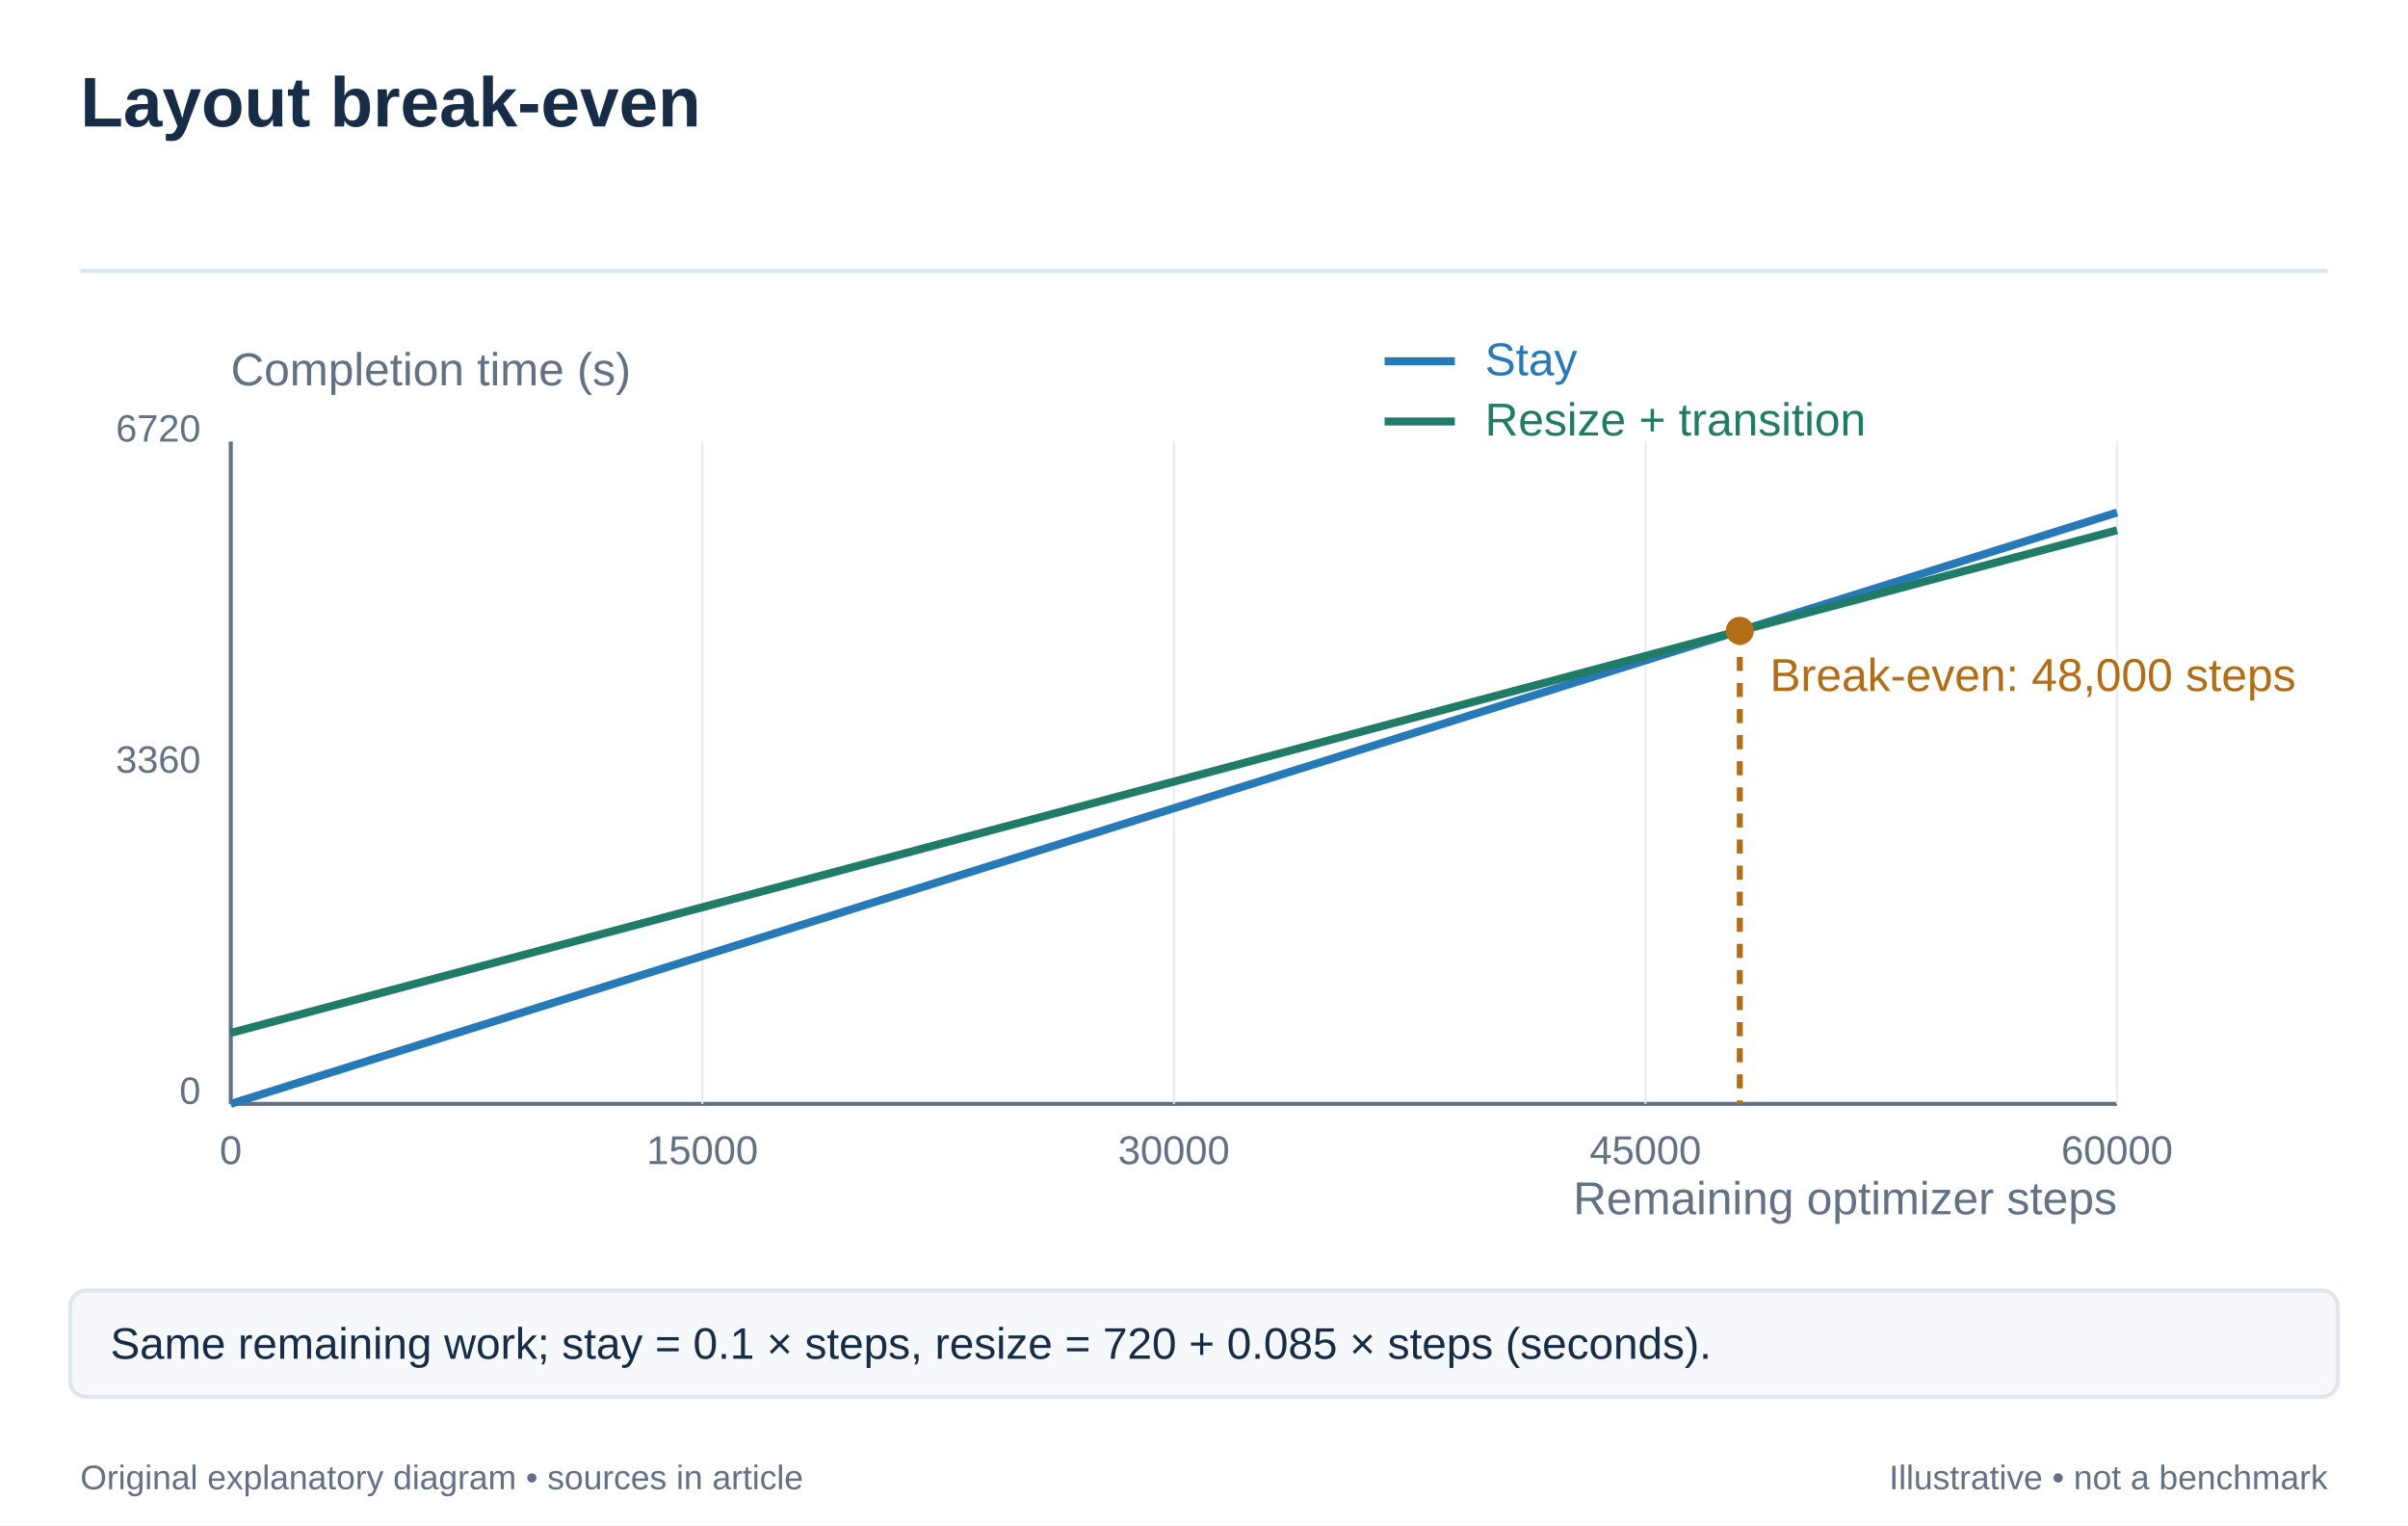
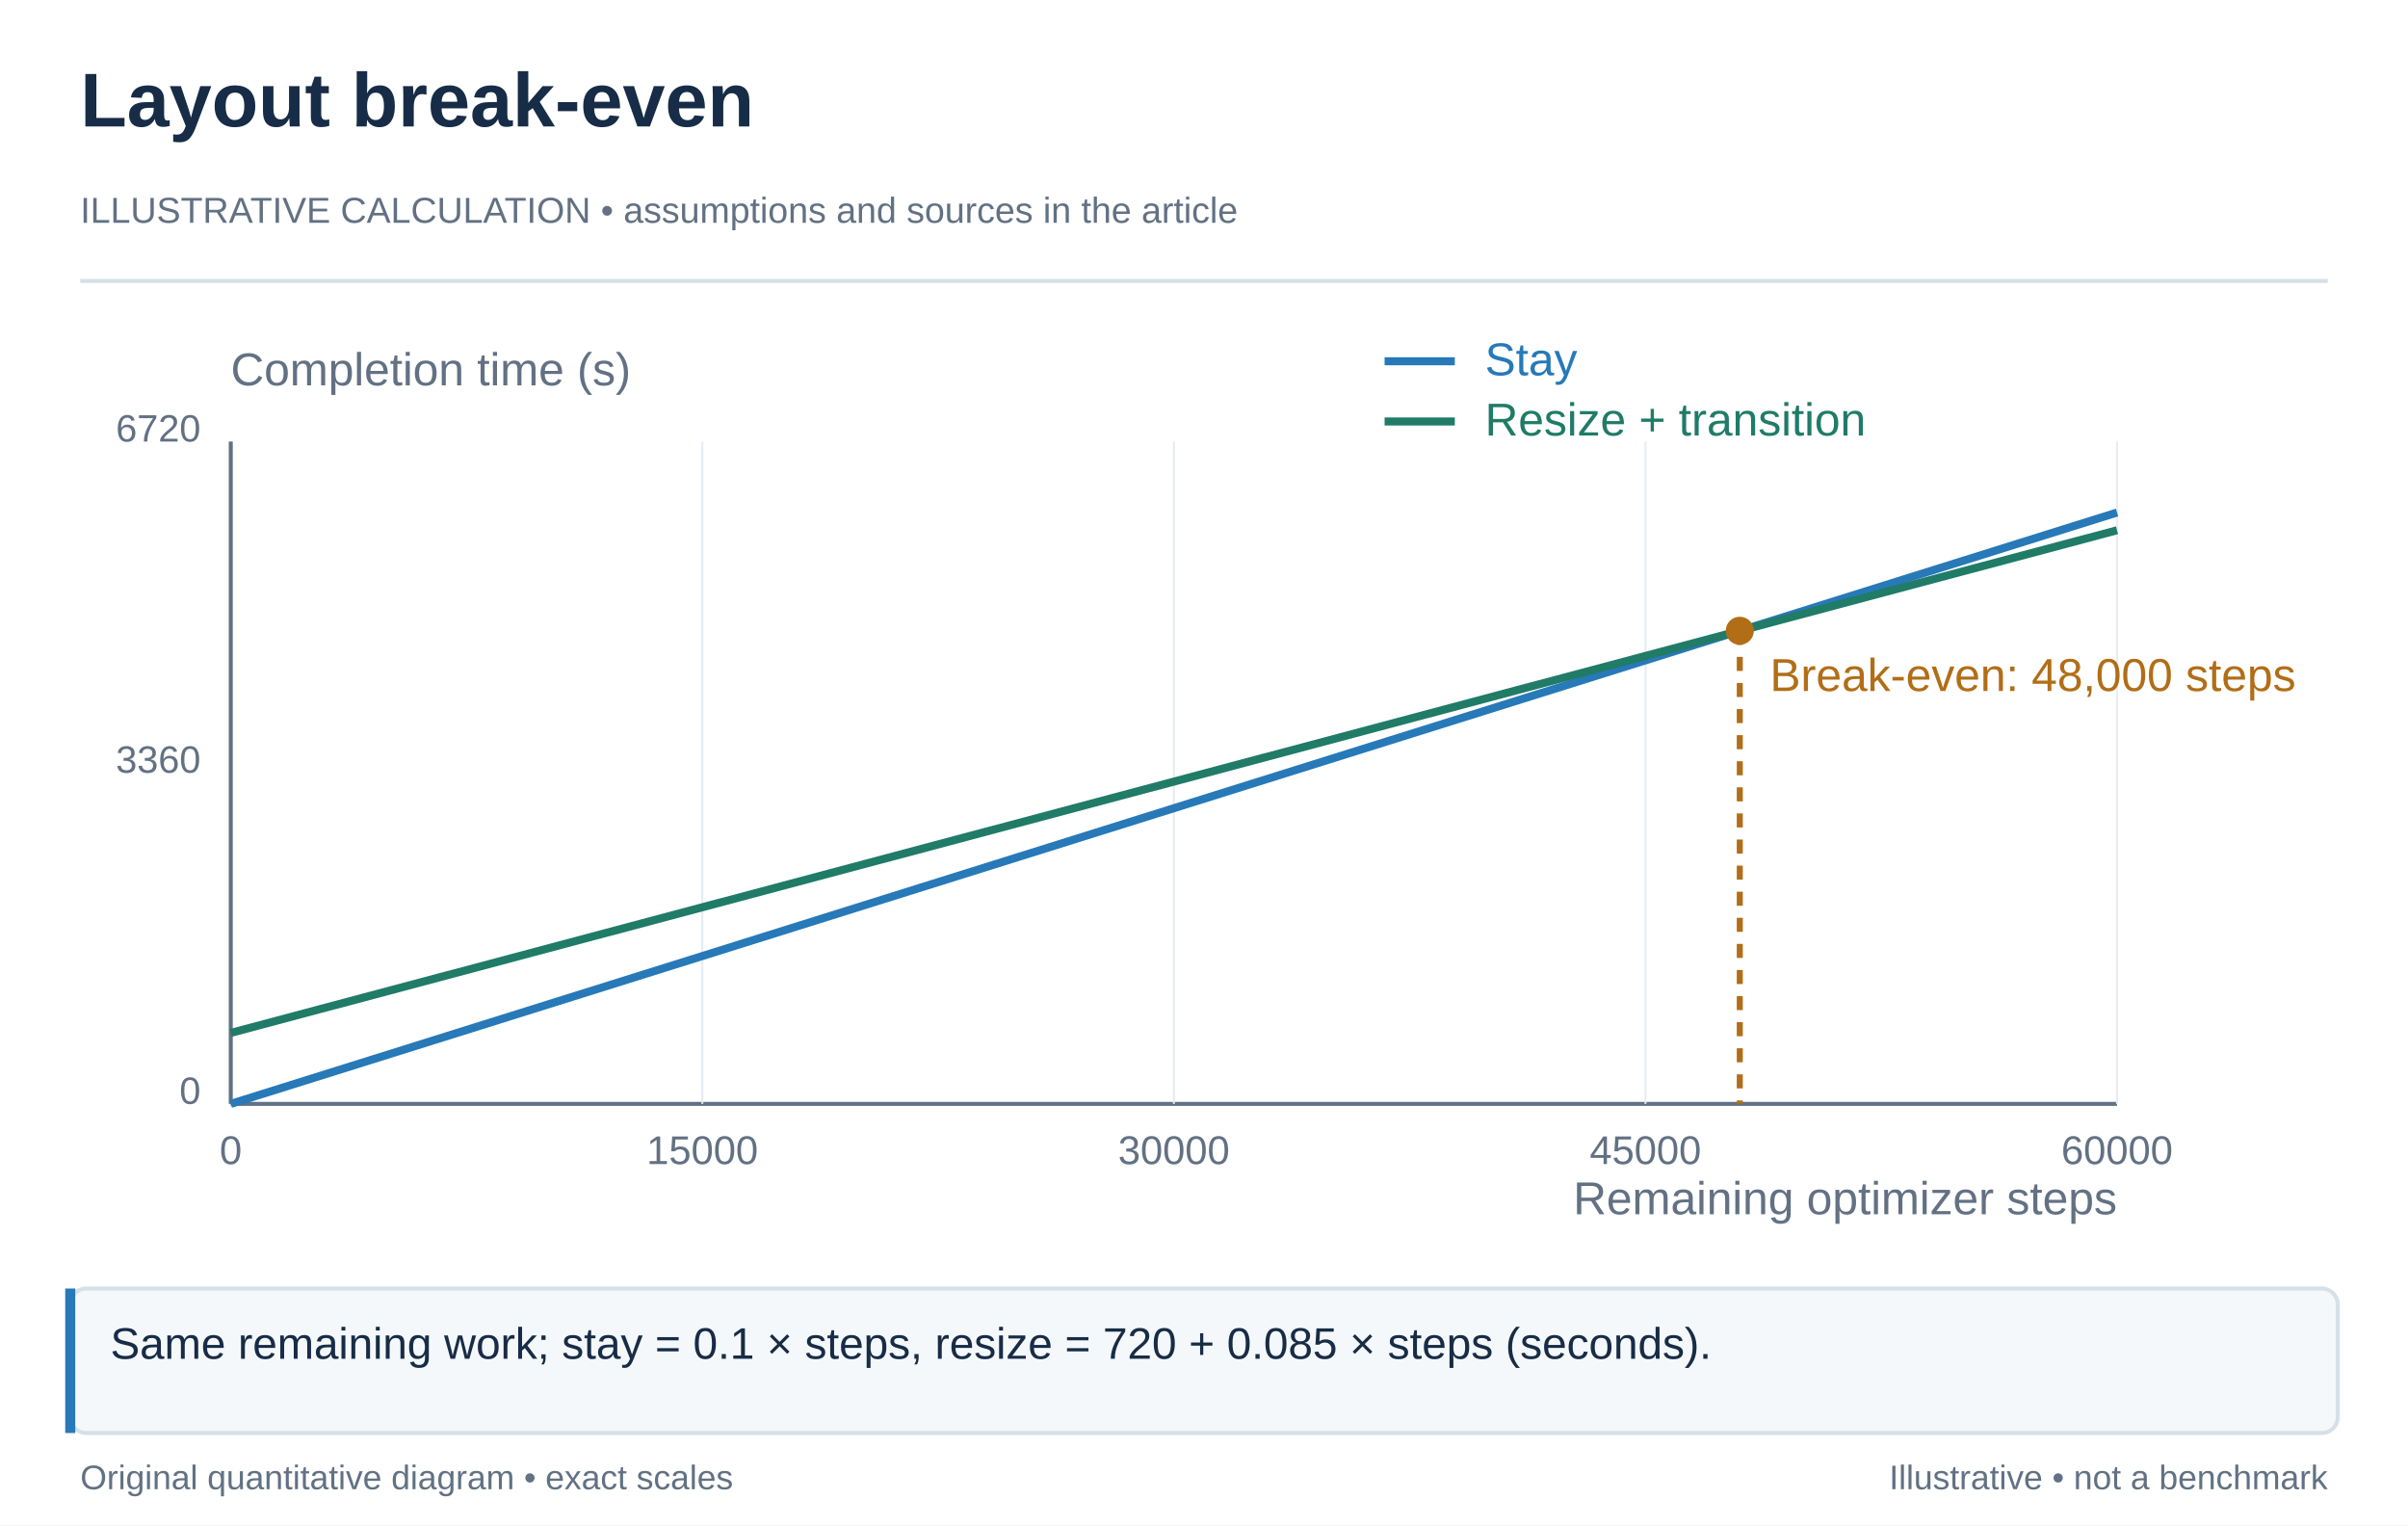
<svg xmlns="http://www.w3.org/2000/svg" width="1200" height="760" viewBox="0 0 1200 760">
  <defs>
    <marker id="a" markerWidth="9" markerHeight="9" refX="8" refY="4" orient="auto-start-reverse">
      <path d="M0,0 L0,8 L9,4 Z" fill="context-stroke" />
    </marker>
    <marker id="a2779b8" markerWidth="9" markerHeight="9" refX="8" refY="4" orient="auto-start-reverse">
      <path d="M0,0 L0,8 L9,4 Z" fill="#2779b8" />
    </marker>
    <marker id="a207b67" markerWidth="9" markerHeight="9" refX="8" refY="4" orient="auto-start-reverse">
      <path d="M0,0 L0,8 L9,4 Z" fill="#207b67" />
    </marker>
    <marker id="a7750a3" markerWidth="9" markerHeight="9" refX="8" refY="4" orient="auto-start-reverse">
      <path d="M0,0 L0,8 L9,4 Z" fill="#7750a3" />
    </marker>
    <marker id="ab16e17" markerWidth="9" markerHeight="9" refX="8" refY="4" orient="auto-start-reverse">
      <path d="M0,0 L0,8 L9,4 Z" fill="#b16e17" />
    </marker>
    <marker id="ab34444" markerWidth="9" markerHeight="9" refX="8" refY="4" orient="auto-start-reverse">
      <path d="M0,0 L0,8 L9,4 Z" fill="#b34444" />
    </marker>
    <marker id="a627183" markerWidth="9" markerHeight="9" refX="8" refY="4" orient="auto-start-reverse">
      <path d="M0,0 L0,8 L9,4 Z" fill="#627183" />
    </marker>
  </defs>
  <rect width="1200" height="760" fill="white" />
  <g font-family="Arial, sans-serif">
-     <text x="40" y="63" fill="#172c46" font-size="35" text-anchor="start" font-weight="bold">Layout break-even</text>
-     <path d="M40,135 L1160,135" fill="none" stroke="#dce5ee" stroke-width="2" />
+     <text x="40" y="63" fill="#172c46" font-size="38" text-anchor="start" font-weight="bold">Layout break-even</text>
+     <text x="40" y="111" fill="#627183" font-size="18" text-anchor="start" font-weight="normal">ILLUSTRATIVE CALCULATION • assumptions and sources in the article</text>
+     <path d="M40,140 L1160,140" fill="none" stroke="#d5e0e8" stroke-width="2" />
    <path d="M115,550 L1055,550" fill="none" stroke="#627183" stroke-width="2" />
    <path d="M115.0,550 L115.0,220" fill="none" stroke="#e6ecf2" stroke-width="1" />
    <text x="115.0" y="580" fill="#627183" font-size="20" text-anchor="middle" font-weight="normal">0</text>
    <path d="M350.0,550 L350.0,220" fill="none" stroke="#e6ecf2" stroke-width="1" />
    <text x="350.0" y="580" fill="#627183" font-size="20" text-anchor="middle" font-weight="normal">15000</text>
    <path d="M585.0,550 L585.0,220" fill="none" stroke="#e6ecf2" stroke-width="1" />
    <text x="585.0" y="580" fill="#627183" font-size="20" text-anchor="middle" font-weight="normal">30000</text>
    <path d="M820.0,550 L820.0,220" fill="none" stroke="#e6ecf2" stroke-width="1" />
    <text x="820.0" y="580" fill="#627183" font-size="20" text-anchor="middle" font-weight="normal">45000</text>
    <path d="M1055.0,550 L1055.0,220" fill="none" stroke="#e6ecf2" stroke-width="1" />
    <text x="1055.0" y="580" fill="#627183" font-size="20" text-anchor="middle" font-weight="normal">60000</text>
    <text x="1055" y="605" fill="#627183" font-size="23" text-anchor="end" font-weight="normal">Remaining optimizer steps</text>
    <path d="M115,550 L115,220" fill="none" stroke="#627183" stroke-width="2" />
    <text x="115" y="192" fill="#627183" font-size="23" text-anchor="start" font-weight="normal">Completion time (s)</text>
    <text x="100" y="550.0" fill="#627183" font-size="19" text-anchor="end" font-weight="normal">0</text>
    <text x="100" y="385.0" fill="#627183" font-size="19" text-anchor="end" font-weight="normal">3360</text>
    <text x="100" y="220.0" fill="#627183" font-size="19" text-anchor="end" font-weight="normal">6720</text>
    <path d="M115,550.0 L1055,255.357" fill="none" stroke="#2779b8" stroke-width="4" />
    <path d="M115,514.643 L1055,264.196" fill="none" stroke="#207b67" stroke-width="4" />
    <path d="M690,180 L725,180" fill="none" stroke="#2779b8" stroke-width="4" />
    <text x="740" y="187" fill="#2779b8" font-size="23" text-anchor="start" font-weight="normal">Stay</text>
    <path d="M690,210 L725,210" fill="none" stroke="#207b67" stroke-width="4" />
    <text x="740" y="217" fill="#207b67" font-size="23" text-anchor="start" font-weight="normal">Resize + transition</text>
    <circle cx="867.0" cy="314.286" r="7" fill="#b16e17" />
    <path d="M867.0,314.286 L867.0,550" fill="none" stroke="#b16e17" stroke-width="3" stroke-dasharray="7 6" />
    <text x="882.0" y="344.286" fill="#b16e17" font-size="23" text-anchor="start" font-weight="normal">Break-even: 48,000 steps</text>
-     <rect x="35" y="643" width="1130" height="53" rx="8" fill="#f6f8fb" stroke="#dfe6ed" stroke-width="2" />
+     <rect x="35" y="642" width="1130" height="72" rx="8" fill="#f5f8fa" stroke="#d5e0e8" stroke-width="2" />
+     <path d="M35,642 L35,714" fill="none" stroke="#2779b8" stroke-width="5" />
    <text x="55" y="677" fill="#172c46" font-size="22" text-anchor="start" font-weight="normal">Same remaining work; stay = 0.1 × steps, resize = 720 + 0.085 × steps (seconds).</text>
-     <text x="40" y="742" fill="#627183" font-size="17" text-anchor="start" font-weight="normal">Original explanatory diagram • sources in article</text>
+     <text x="40" y="742" fill="#627183" font-size="17" text-anchor="start" font-weight="normal">Original quantitative diagram • exact scales</text>
    <text x="1160" y="742" fill="#627183" font-size="17" text-anchor="end" font-weight="normal">Illustrative • not a benchmark</text>
  </g>
</svg>
